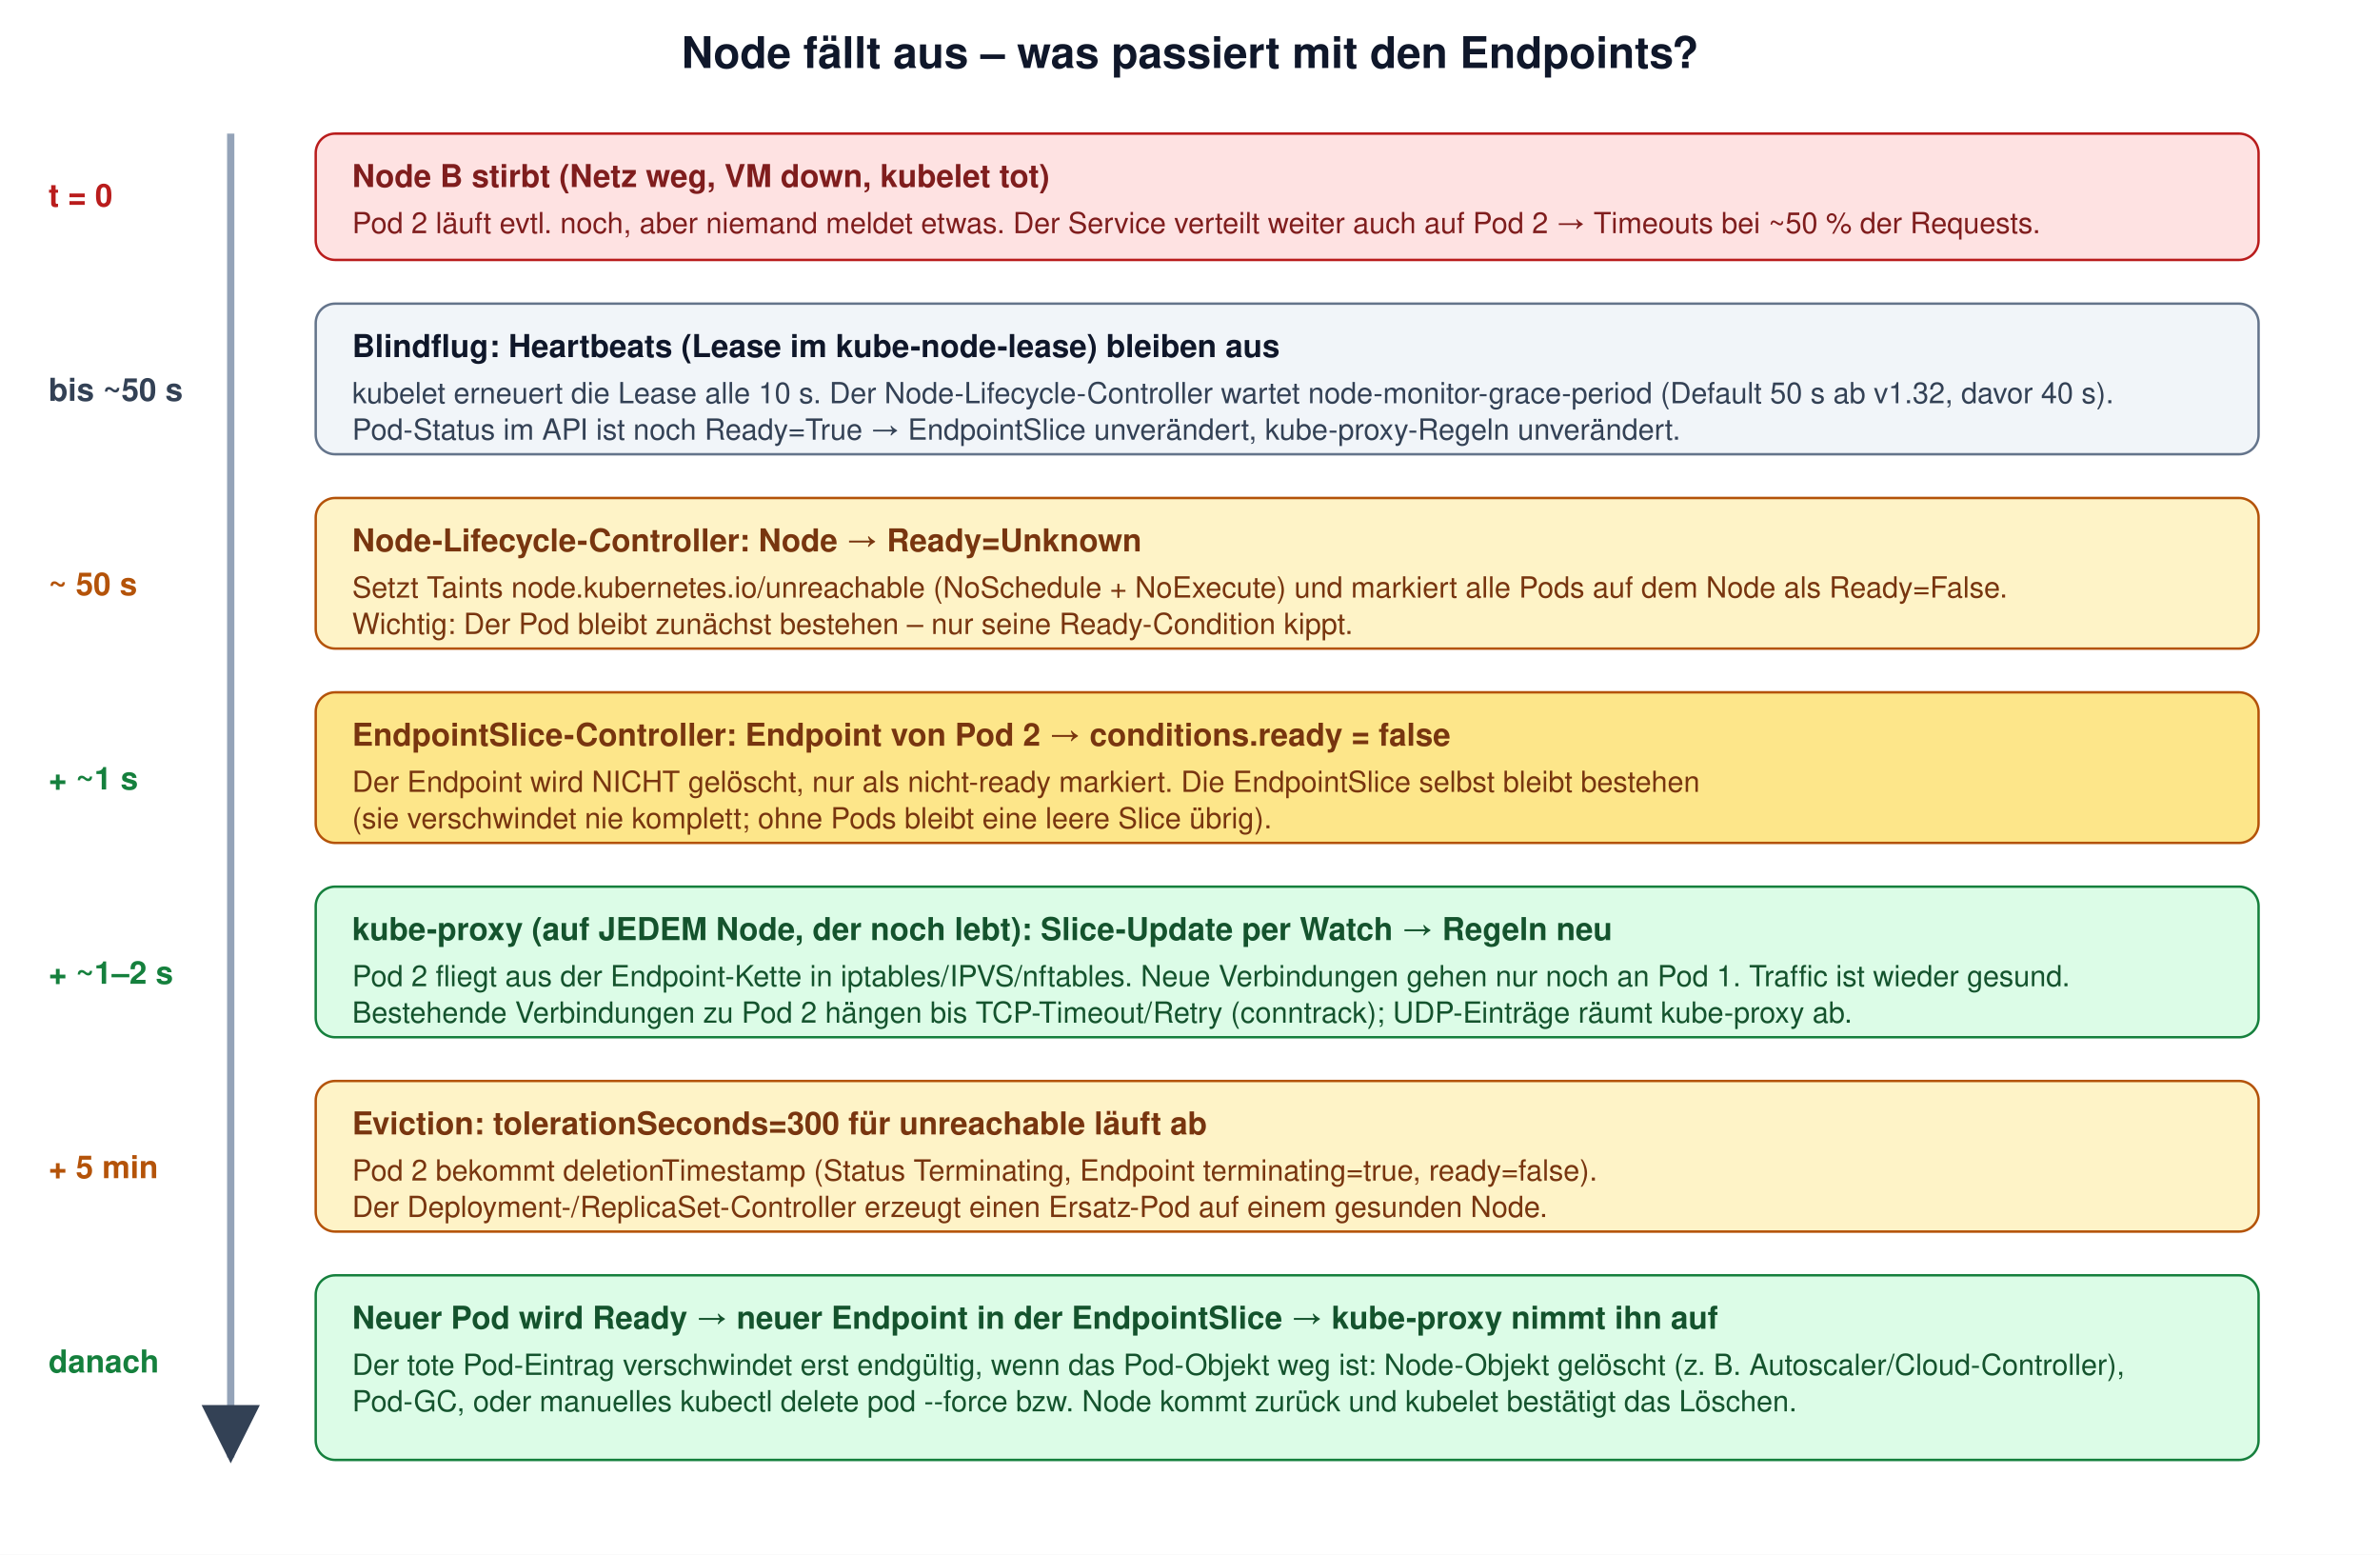
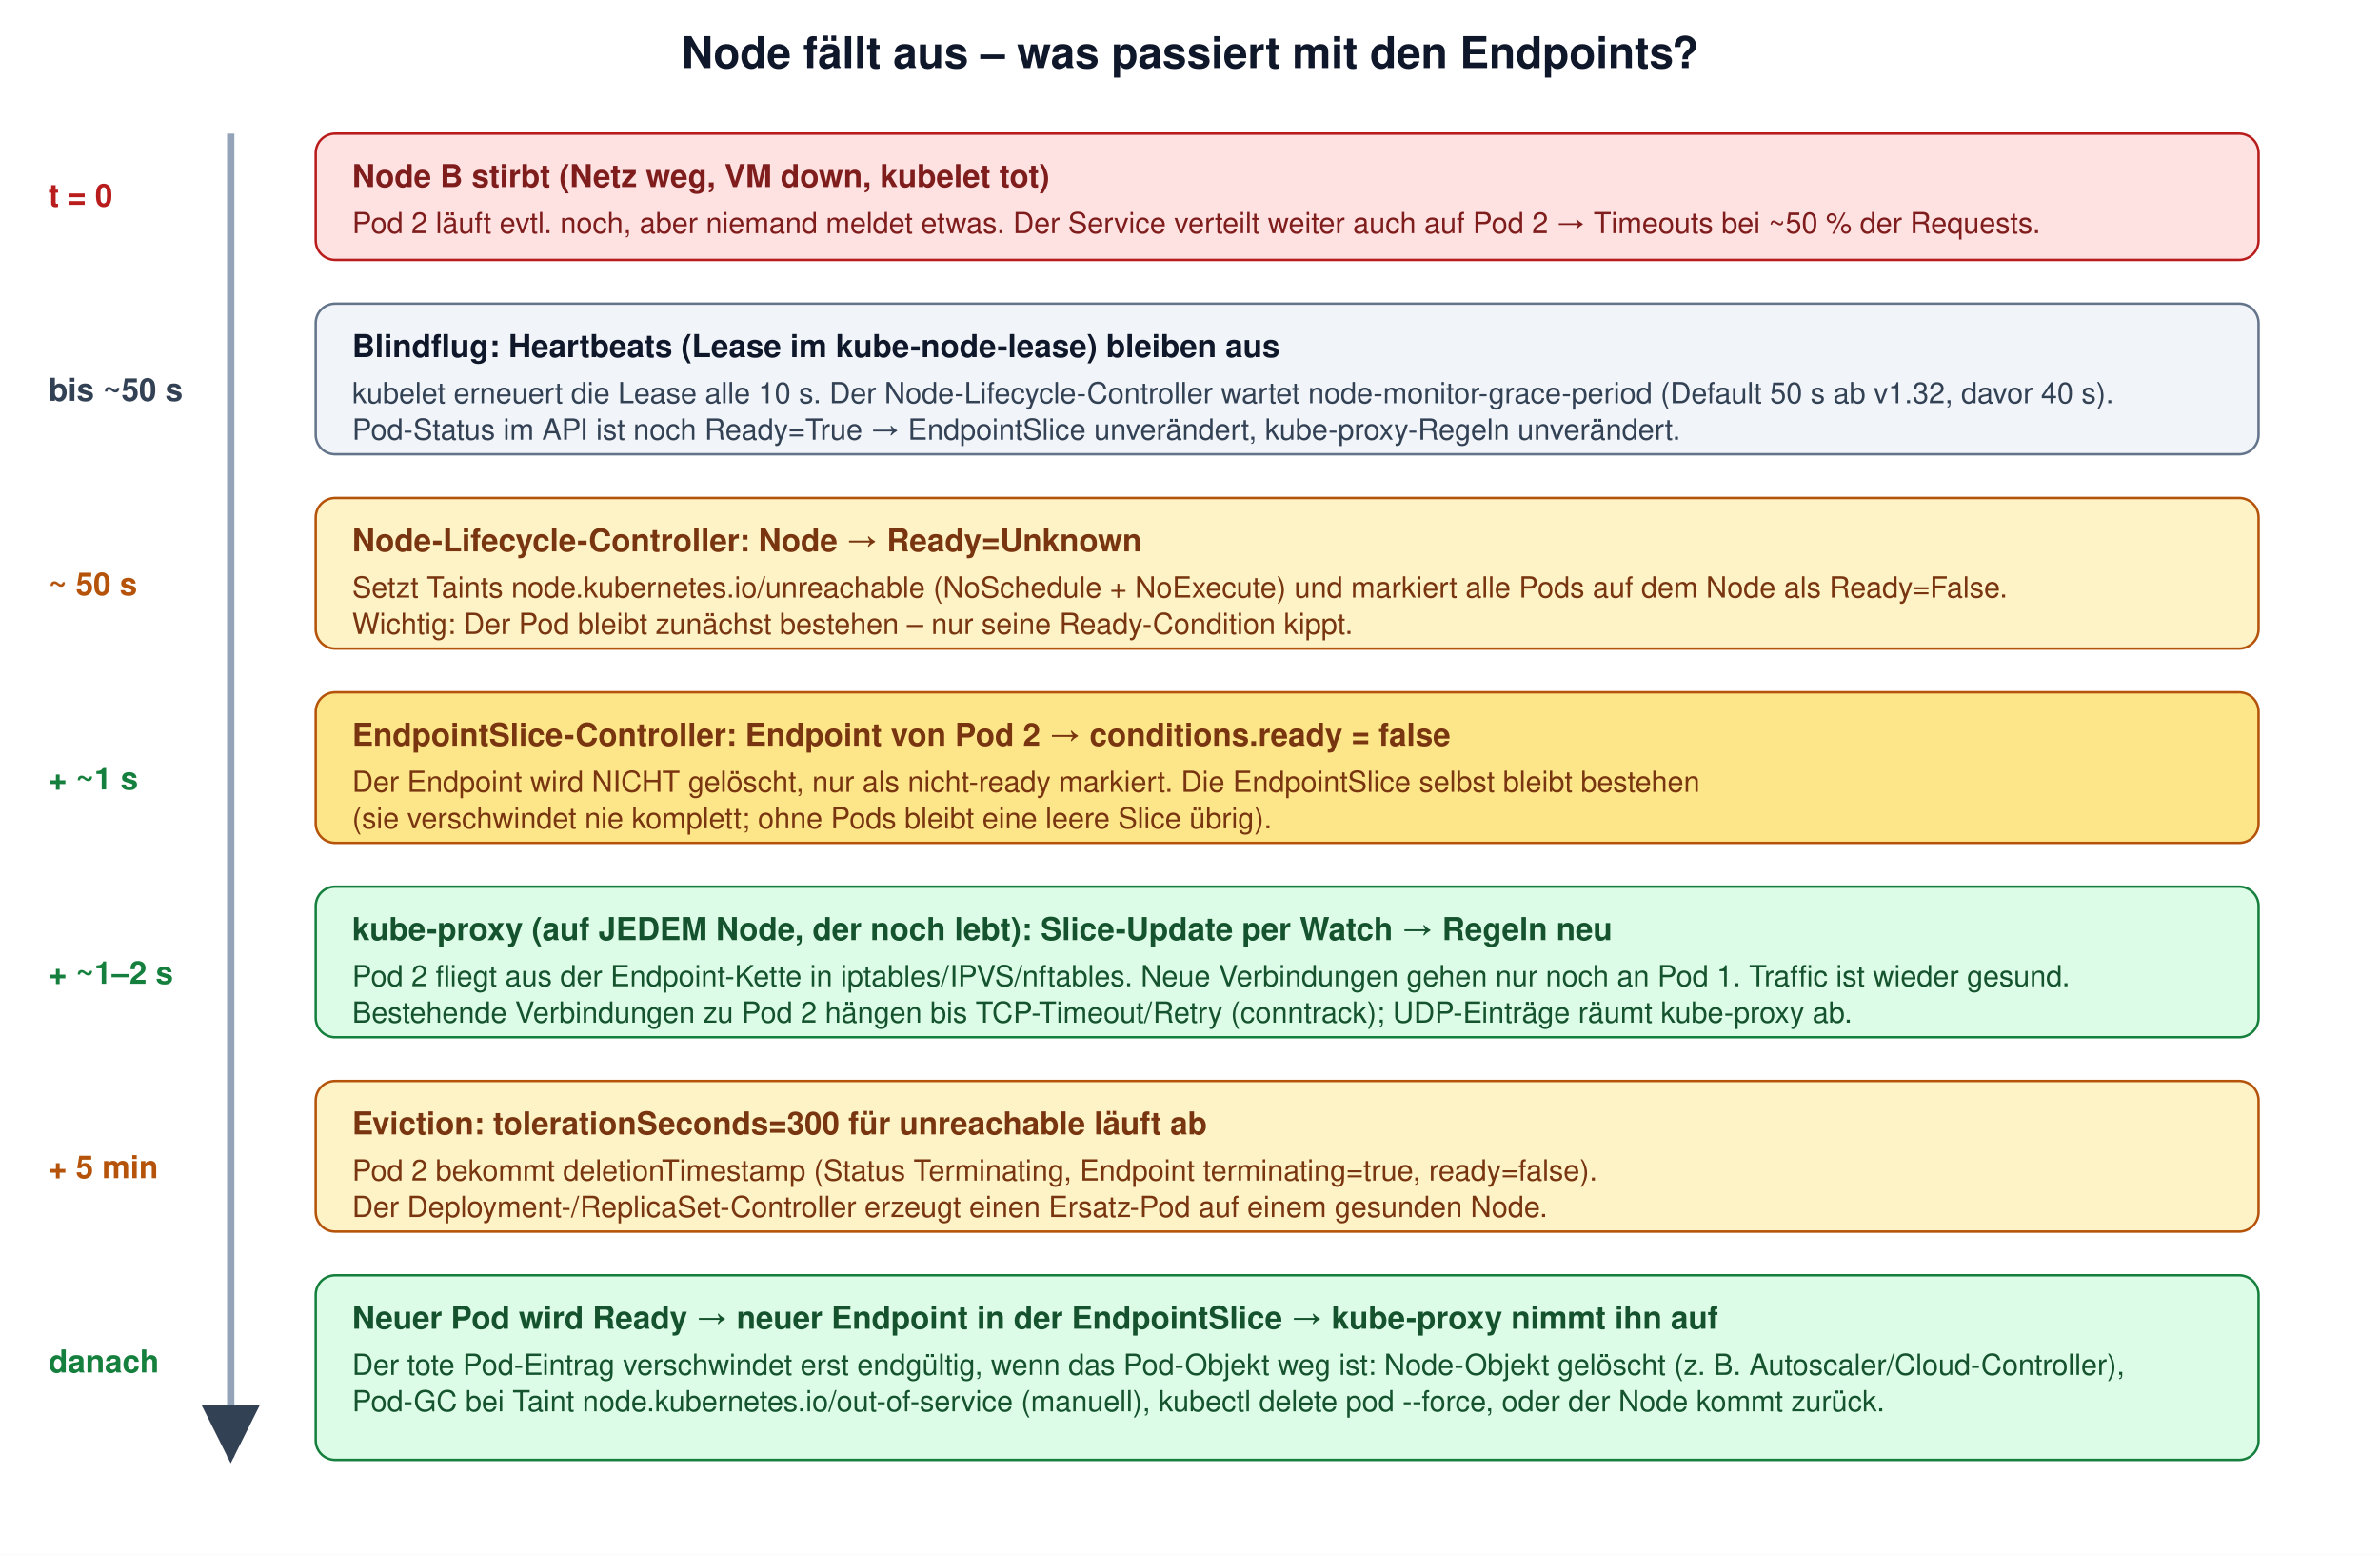
<svg xmlns="http://www.w3.org/2000/svg" viewBox="0 0 980 640" font-family="Helvetica, Arial, sans-serif" font-size="13">
  <defs>
    <marker id="a" viewBox="0 0 10 10" refX="9" refY="5" markerWidth="8" markerHeight="8" orient="auto">
      <path d="M0,0 L10,5 L0,10 z" fill="#334155" />
    </marker>
  </defs>
  <rect width="980" height="640" fill="#ffffff" />
  <text x="490" y="28" text-anchor="middle" font-size="18" font-weight="bold" fill="#0f172a">Node fällt aus – was passiert mit den Endpoints?</text>
  <line x1="95" y1="55" x2="95" y2="600" stroke="#94a3b8" stroke-width="3" marker-end="url(#a)" />
  <text x="20" y="85" fill="#b91c1c" font-weight="bold">t = 0</text>
  <rect x="130" y="55" width="800" height="52" rx="8" fill="#fee2e2" stroke="#b91c1c" />
  <text x="145" y="77" fill="#7f1d1d" font-weight="bold">Node B stirbt (Netz weg, VM down, kubelet tot)</text>
  <text x="145" y="96" fill="#7f1d1d" font-size="12">Pod 2 läuft evtl. noch, aber niemand meldet etwas. Der Service verteilt weiter auch auf Pod 2 → Timeouts bei ~50 % der Requests.</text>
  <text x="20" y="165" fill="#334155" font-weight="bold">bis ~50 s</text>
  <rect x="130" y="125" width="800" height="62" rx="8" fill="#f1f5f9" stroke="#64748b" />
  <text x="145" y="147" fill="#0f172a" font-weight="bold">Blindflug: Heartbeats (Lease im kube-node-lease) bleiben aus</text>
  <text x="145" y="166" fill="#334155" font-size="12">kubelet erneuert die Lease alle 10 s. Der Node-Lifecycle-Controller wartet node-monitor-grace-period (Default 50 s ab v1.32, davor 40 s).</text>
  <text x="145" y="181" fill="#334155" font-size="12">Pod-Status im API ist noch Ready=True → EndpointSlice unverändert, kube-proxy-Regeln unverändert.</text>
  <text x="20" y="245" fill="#b45309" font-weight="bold">~ 50 s</text>
  <rect x="130" y="205" width="800" height="62" rx="8" fill="#fef3c7" stroke="#b45309" />
  <text x="145" y="227" fill="#78350f" font-weight="bold">Node-Lifecycle-Controller: Node → Ready=Unknown</text>
  <text x="145" y="246" fill="#78350f" font-size="12">Setzt Taints node.kubernetes.io/unreachable (NoSchedule + NoExecute) und markiert alle Pods auf dem Node als Ready=False.</text>
  <text x="145" y="261" fill="#78350f" font-size="12">Wichtig: Der Pod bleibt zunächst bestehen – nur seine Ready-Condition kippt.</text>
  <text x="20" y="325" fill="#15803d" font-weight="bold">+ ~1 s</text>
  <rect x="130" y="285" width="800" height="62" rx="8" fill="#fde68a" stroke="#b45309" />
  <text x="145" y="307" fill="#78350f" font-weight="bold">EndpointSlice-Controller: Endpoint von Pod 2 → conditions.ready = false</text>
  <text x="145" y="326" fill="#78350f" font-size="12">Der Endpoint wird NICHT gelöscht, nur als nicht-ready markiert. Die EndpointSlice selbst bleibt bestehen</text>
  <text x="145" y="341" fill="#78350f" font-size="12">(sie verschwindet nie komplett; ohne Pods bleibt eine leere Slice übrig).</text>
  <text x="20" y="405" fill="#15803d" font-weight="bold">+ ~1–2 s</text>
  <rect x="130" y="365" width="800" height="62" rx="8" fill="#dcfce7" stroke="#15803d" />
  <text x="145" y="387" fill="#14532d" font-weight="bold">kube-proxy (auf JEDEM Node, der noch lebt): Slice-Update per Watch → Regeln neu</text>
  <text x="145" y="406" fill="#14532d" font-size="12">Pod 2 fliegt aus der Endpoint-Kette in iptables/IPVS/nftables. Neue Verbindungen gehen nur noch an Pod 1. Traffic ist wieder gesund.</text>
  <text x="145" y="421" fill="#14532d" font-size="12">Bestehende Verbindungen zu Pod 2 hängen bis TCP-Timeout/Retry (conntrack); UDP-Einträge räumt kube-proxy ab.</text>
  <text x="20" y="485" fill="#b45309" font-weight="bold">+ 5 min</text>
  <rect x="130" y="445" width="800" height="62" rx="8" fill="#fef3c7" stroke="#b45309" />
  <text x="145" y="467" fill="#78350f" font-weight="bold">Eviction: tolerationSeconds=300 für unreachable läuft ab</text>
  <text x="145" y="486" fill="#78350f" font-size="12">Pod 2 bekommt deletionTimestamp (Status Terminating, Endpoint terminating=true, ready=false).</text>
  <text x="145" y="501" fill="#78350f" font-size="12">Der Deployment-/ReplicaSet-Controller erzeugt einen Ersatz-Pod auf einem gesunden Node.</text>
  <text x="20" y="565" fill="#15803d" font-weight="bold">danach</text>
  <rect x="130" y="525" width="800" height="76" rx="8" fill="#dcfce7" stroke="#15803d" />
  <text x="145" y="547" fill="#14532d" font-weight="bold">Neuer Pod wird Ready → neuer Endpoint in der EndpointSlice → kube-proxy nimmt ihn auf</text>
  <text x="145" y="566" fill="#14532d" font-size="12">Der tote Pod-Eintrag verschwindet erst endgültig, wenn das Pod-Objekt weg ist: Node-Objekt gelöscht (z. B. Autoscaler/Cloud-Controller),</text>
-   <text x="145" y="581" fill="#14532d" font-size="12">Pod-GC, oder manuelles kubectl delete pod --force bzw. Node kommt zurück und kubelet bestätigt das Löschen.</text>
+   <text x="145" y="581" fill="#14532d" font-size="12">Pod-GC bei Taint node.kubernetes.io/out-of-service (manuell), kubectl delete pod --force, oder der Node kommt zurück.</text>
</svg>
